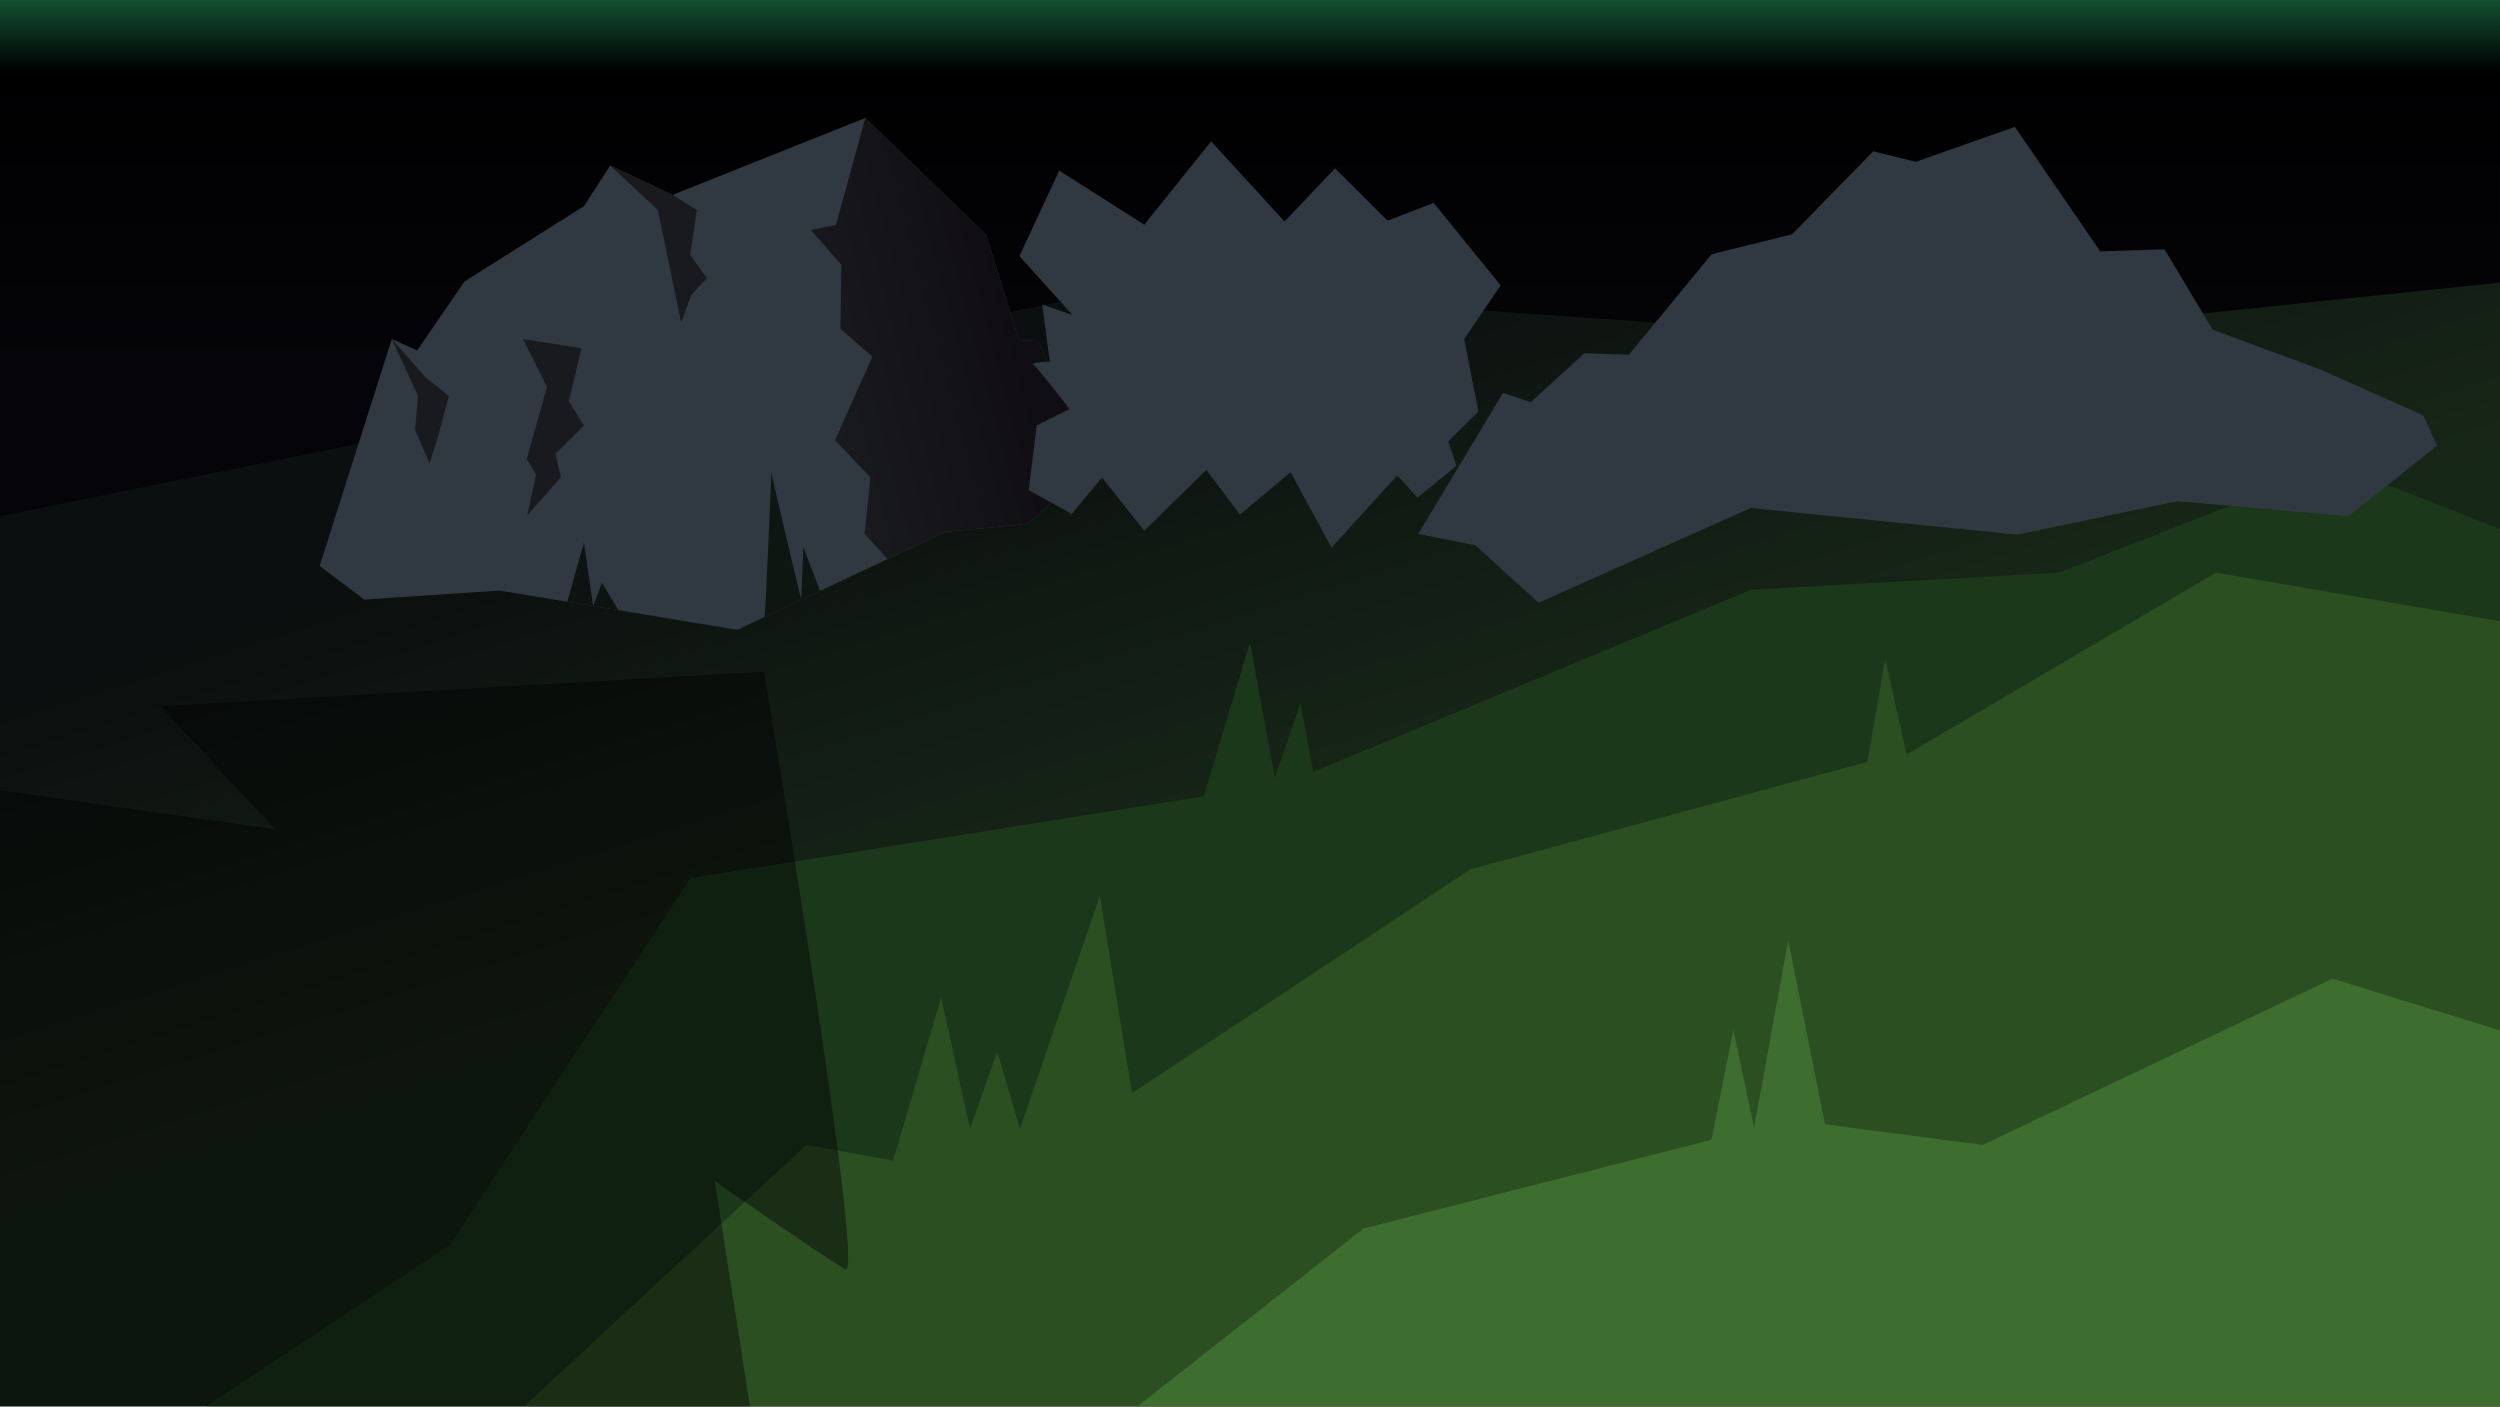
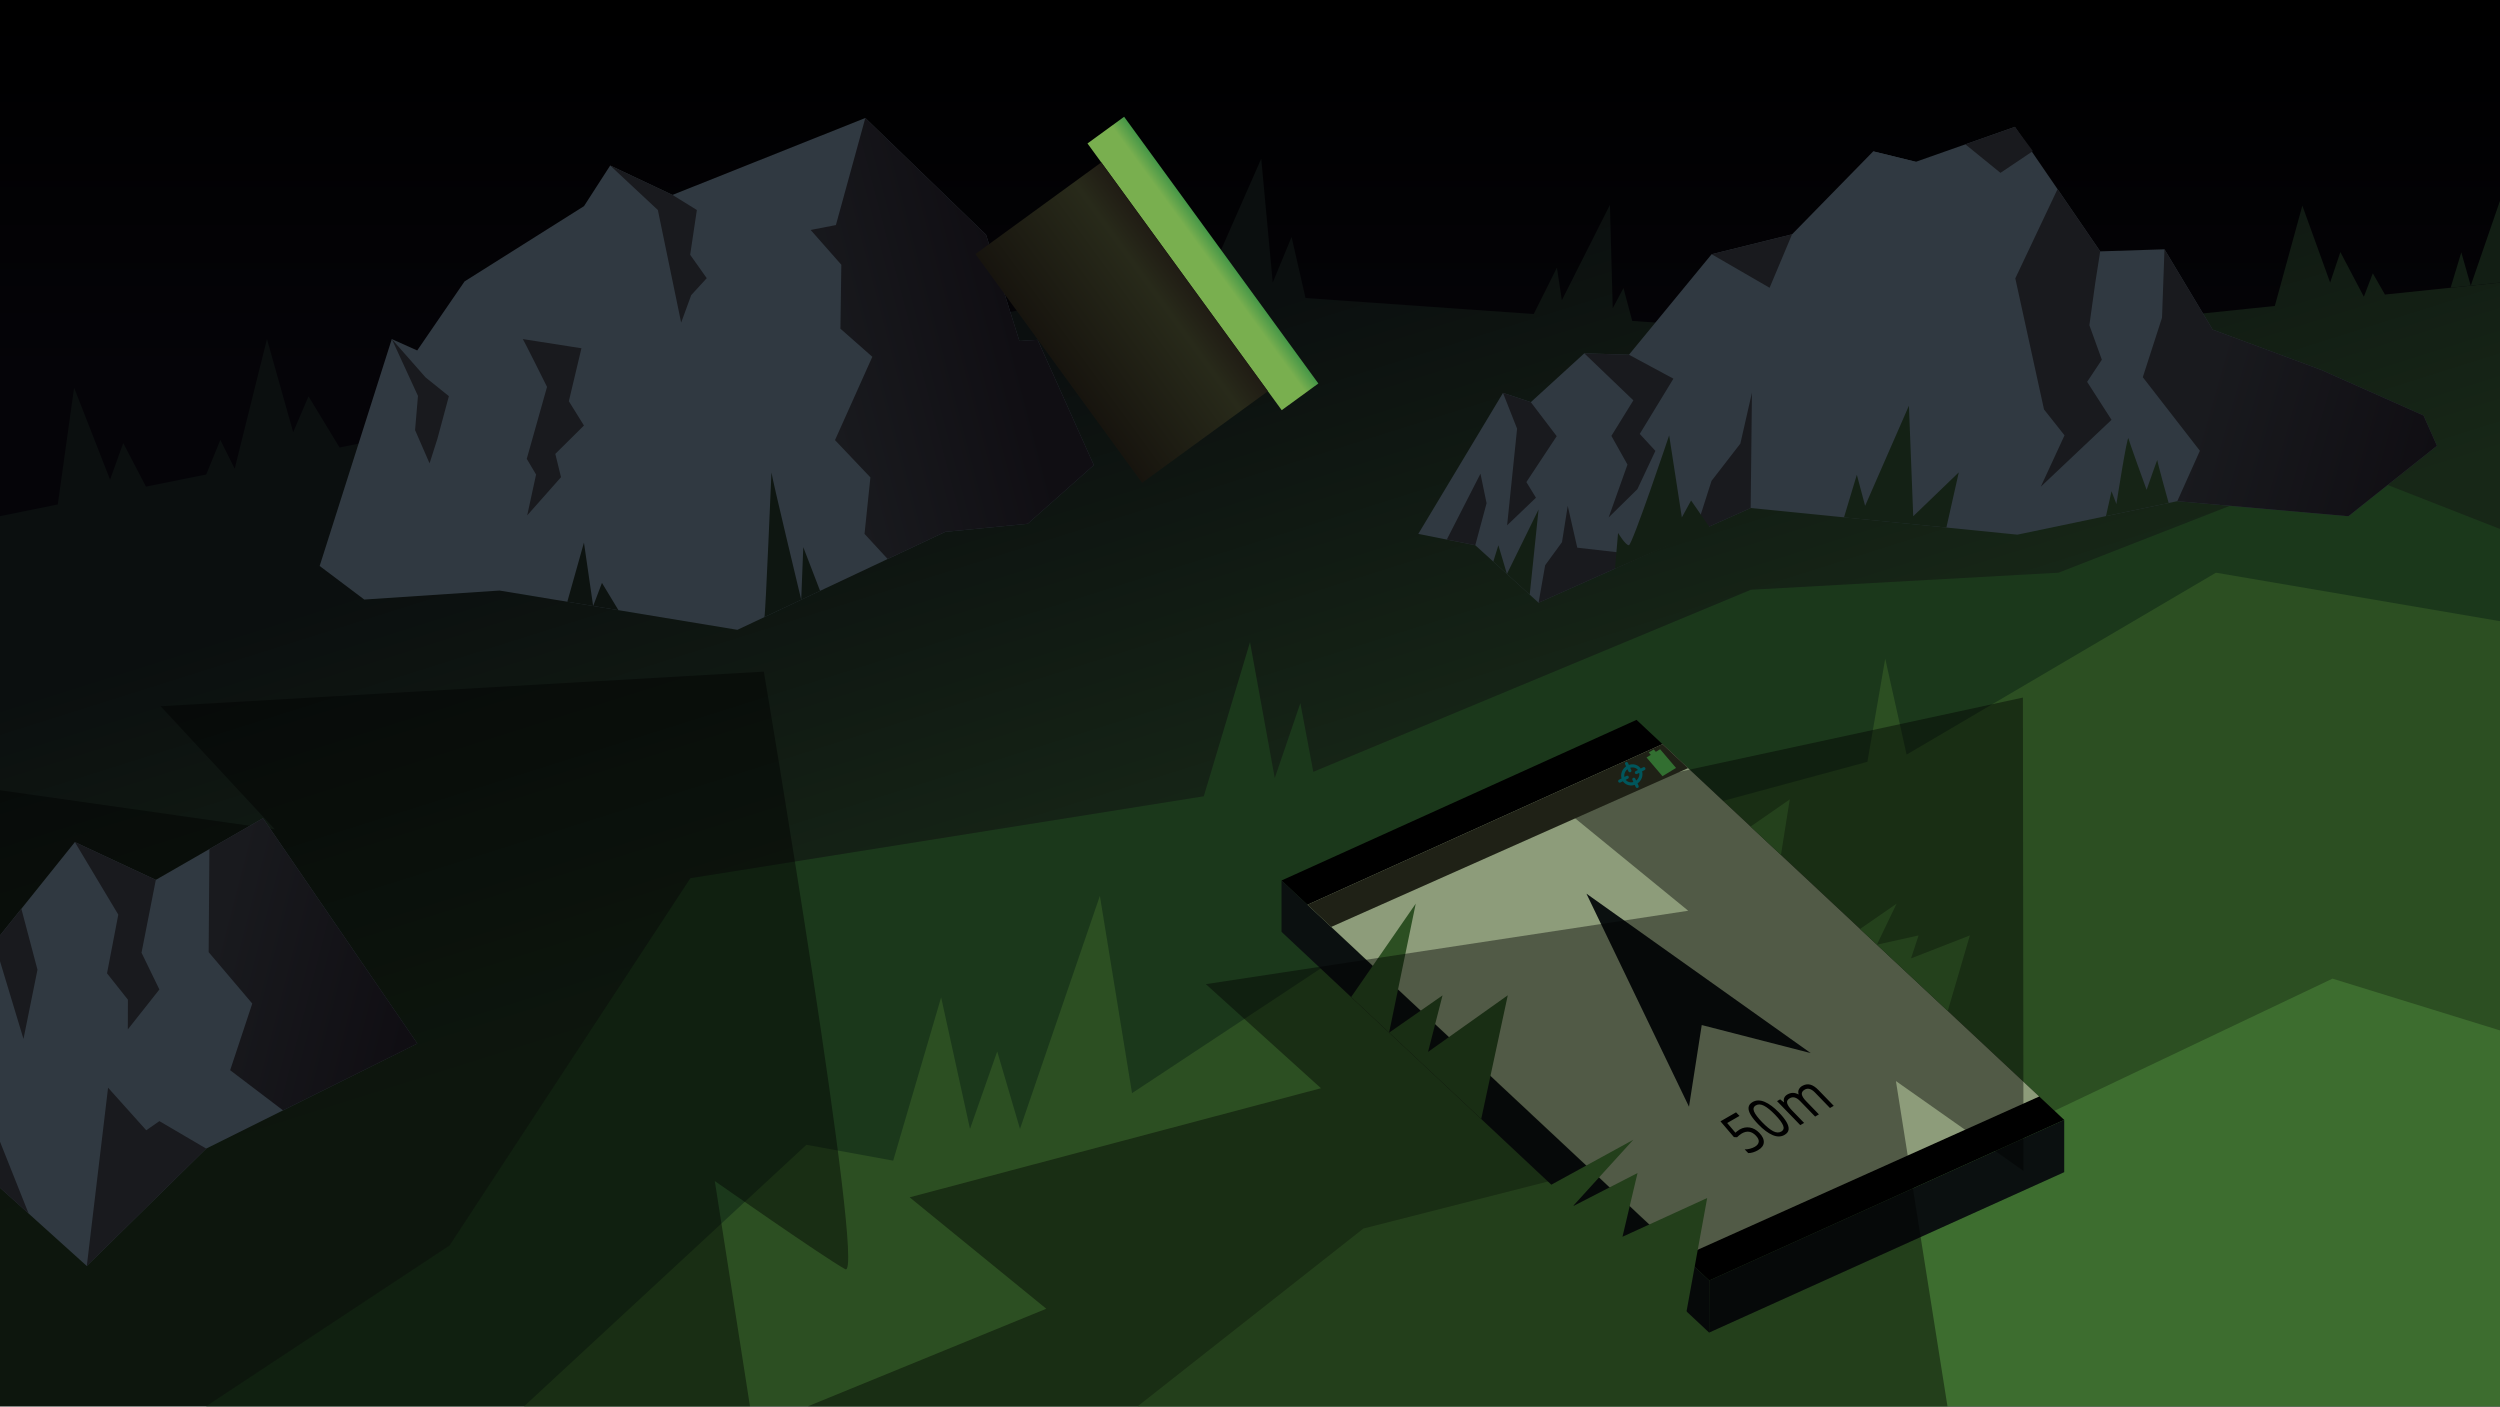
<svg xmlns="http://www.w3.org/2000/svg" xmlns:xlink="http://www.w3.org/1999/xlink" width="1920mm" height="1080mm" viewBox="0 0 1920 1080" version="1.1" id="svg1">
  <defs id="defs1">
+     <linearGradient id="linearGradient67">
+       <stop style="stop-color:#79af4f;stop-opacity:1;" offset="0" id="stop70" />
+       <stop style="stop-color:#79af4f;stop-opacity:1;" offset="0.657" id="stop68" />
+       <stop style="stop-color:#459647;stop-opacity:1;" offset="1" id="stop69" />
+     </linearGradient>
+     <linearGradient id="linearGradient64">
+       <stop style="stop-color:#17140e;stop-opacity:1;" offset="0" id="stop66" />
+       <stop style="stop-color:#282a1a;stop-opacity:1;" offset="0.789" id="stop67" />
+       <stop style="stop-color:#201c14;stop-opacity:1;" offset="0.997" id="stop65" />
+     </linearGradient>
+     <linearGradient id="linearGradient57">
+       <stop style="stop-color:#191a1e;stop-opacity:1;" offset="0" id="stop57" />
+       <stop style="stop-color:#100e13;stop-opacity:1;" offset="1" id="stop58" />
+     </linearGradient>
+     <linearGradient id="linearGradient39">
+       <stop style="stop-color:#191a1e;stop-opacity:1;" offset="0" id="stop40" />
+       <stop style="stop-color:#100e13;stop-opacity:1;" offset="1" id="stop41" />
+     </linearGradient>
    <linearGradient id="linearGradient37">
      <stop style="stop-color:#050408;stop-opacity:1;" offset="0" id="stop37" />
      <stop style="stop-color:#000001;stop-opacity:1;" offset="0.81" id="stop39" />
-       <stop style="stop-color:#124f30;stop-opacity:1;" offset="1" id="stop38" />
+       <stop style="stop-color:#000000;stop-opacity:1;" offset="1" id="stop38" />
    </linearGradient>
    <linearGradient id="linearGradient35">
      <stop style="stop-color:#191a1e;stop-opacity:1;" offset="0" id="stop35" />
      <stop style="stop-color:#100e13;stop-opacity:1;" offset="1" id="stop36" />
    </linearGradient>
    <linearGradient id="linearGradient33">
      <stop style="stop-color:#172717;stop-opacity:1;" offset="0" id="stop33" />
      <stop style="stop-color:#0b0f0f;stop-opacity:1;" offset="1" id="stop34" />
    </linearGradient>
    <linearGradient id="a" x1="132.48" x2="236.64" y1="86.37" y2="86.37" gradientUnits="userSpaceOnUse" xlink:href="#u" />
    <linearGradient id="u">
      <stop stop-color="#17543f" offset="0" id="stop9" />
      <stop stop-color="#176b29" offset="1" id="stop10" />
    </linearGradient>
    <linearGradient id="b" x1="132.48" x2="236.64" y1="86.37" y2="86.37" gradientUnits="userSpaceOnUse" xlink:href="#h" />
    <linearGradient id="h">
      <stop stop-color="#1f7458" offset="0" id="stop11" />
      <stop stop-color="#23a23e" offset="1" id="stop12" />
    </linearGradient>
    <linearGradient id="c" x1="132.48" x2="236.64" y1="86.37" y2="86.37" gradientUnits="userSpaceOnUse" xlink:href="#l" />
    <linearGradient id="l">
      <stop stop-color="#238464" offset="0" id="stop13" />
      <stop stop-color="#26b244" offset="1" id="stop14" />
    </linearGradient>
    <linearGradient id="d" x1="186" x2="186" y1="131.47" y2="146.63" gradientUnits="userSpaceOnUse" xlink:href="#o" />
    <linearGradient id="o">
      <stop stop-color="#131636" offset="0" id="stop1" />
      <stop stop-color="#0f1a48" stop-opacity="0" offset="1" id="stop2" />
    </linearGradient>
    <linearGradient id="e" x1="182.52" x2="182.08" y1="170.54" y2="192.65" gradientUnits="userSpaceOnUse" xlink:href="#q" />
    <linearGradient id="q">
      <stop stop-color="#131636" offset="0" id="stop3" />
      <stop stop-color="#0d2157" stop-opacity="0" offset="1" id="stop4" />
    </linearGradient>
    <linearGradient id="g" x1="172.94" x2="192.1" y1="230.02" y2="221.17" gradientUnits="userSpaceOnUse" xlink:href="#s" />
    <linearGradient id="s">
      <stop stop-color="#480f0f" offset="0" id="stop7" />
      <stop stop-color="#522e0b" offset="1" id="stop8" />
    </linearGradient>
    <linearGradient id="f" x1="182.52" x2="182.52" y1="215.64" y2="222.12" gradientTransform="matrix(1,0,0,1.5443,0,-117.37)" gradientUnits="userSpaceOnUse" xlink:href="#r" />
    <linearGradient id="r">
      <stop stop-color="#1e0a22" offset="0" id="stop5" />
      <stop stop-color="#330f48" stop-opacity="0" offset="1" id="stop6" />
    </linearGradient>
    <linearGradient id="a-9" x1="132.48" x2="236.64" y1="86.37" y2="86.37" gradientUnits="userSpaceOnUse" xlink:href="#u" />
    <linearGradient id="d-7" x1="186" x2="186" y1="131.47" y2="146.63" gradientUnits="userSpaceOnUse" xlink:href="#o" />
    <linearGradient id="e-0" x1="182.52" x2="182.08" y1="170.54" y2="192.65" gradientUnits="userSpaceOnUse" xlink:href="#q" />
    <linearGradient id="g-7" x1="172.94" x2="192.1" y1="230.02" y2="221.17" gradientUnits="userSpaceOnUse" xlink:href="#s" />
    <linearGradient id="f-2" x1="182.52" x2="182.52" y1="215.64" y2="222.12" gradientTransform="matrix(1,0,0,1.5443,0,-117.37)" gradientUnits="userSpaceOnUse" xlink:href="#r" />
    <linearGradient id="d-7-6" x1="186" x2="186" y1="131.47" y2="146.63" gradientUnits="userSpaceOnUse" xlink:href="#o" />
    <linearGradient id="e-0-0" x1="182.52" x2="182.08" y1="170.54" y2="192.65" gradientUnits="userSpaceOnUse" xlink:href="#q" />
    <linearGradient id="g-7-5" x1="172.94" x2="192.1" y1="230.02" y2="221.17" gradientUnits="userSpaceOnUse" xlink:href="#s" />
    <linearGradient id="a-4" x1="132.48" x2="236.64" y1="86.37" y2="86.37" gradientUnits="userSpaceOnUse" xlink:href="#u" />
    <linearGradient id="d-4" x1="186" x2="186" y1="131.47" y2="146.63" gradientUnits="userSpaceOnUse" xlink:href="#o" />
    <linearGradient id="e-4" x1="182.52" x2="182.08" y1="170.54" y2="192.65" gradientUnits="userSpaceOnUse" xlink:href="#q" />
    <linearGradient id="g-0" x1="172.94" x2="192.1" y1="230.02" y2="221.17" gradientUnits="userSpaceOnUse" xlink:href="#s" />
    <linearGradient xlink:href="#linearGradient33" id="linearGradient34" x1="1104.022" y1="607.26" x2="984.107" y2="227.583" gradientUnits="userSpaceOnUse" />
    <linearGradient xlink:href="#linearGradient35" id="linearGradient36" x1="692.035" y1="300.368" x2="816.587" y2="267.528" gradientUnits="userSpaceOnUse" />
    <linearGradient xlink:href="#linearGradient37" id="linearGradient38" x1="1252.16" y1="290.42" x2="1252.16" y2="0" gradientUnits="userSpaceOnUse" />
+     <linearGradient xlink:href="#linearGradient39" id="linearGradient41" x1="1696.228" y1="292.436" x2="1871.579" y2="342.355" gradientUnits="userSpaceOnUse" />
+     <linearGradient xlink:href="#linearGradient57" id="linearGradient58" x1="160.255" y1="740.575" x2="315.799" y2="780.797" gradientUnits="userSpaceOnUse" />
+     <linearGradient xlink:href="#linearGradient64" id="linearGradient66" x1="490.736" y1="707.419" x2="610.282" y2="707.419" gradientUnits="userSpaceOnUse" />
+     <linearGradient xlink:href="#linearGradient67" id="linearGradient69" x1="610.282" y1="707.419" x2="645.097" y2="707.419" gradientUnits="userSpaceOnUse" />
  </defs>
  <g id="layer1">
    <path style="fill:url(#linearGradient38);fill-opacity:1;stroke:none;stroke-width:3.365;stroke-linecap:round;stroke-linejoin:round;stroke-dasharray:none;stroke-opacity:1" d="M 0,0 H 1920 V 217.044 1080 H 0 V 0" id="path33" />
-     <path style="fill:url(#linearGradient34);fill-opacity:1;stroke:none;stroke-width:3.365;stroke-linecap:round;stroke-linejoin:round;stroke-dasharray:none;stroke-opacity:1" d="M 0,396.42 873.751,219.846 1481.999,262.488 1920,217.044 V 1080 H 0 Z" id="path8" />
+     <path id="path8" style="display:inline;fill:url(#linearGradient34);fill-opacity:1;stroke:none;stroke-width:3.365;stroke-linecap:round;stroke-linejoin:round;stroke-dasharray:none;stroke-opacity:1" d="M 968.626 121.895 L 930.584 208.276 L 922.09 169.465 L 907.095 222.184 L 873.751 219.847 L 260.806 343.714 L 236.952 304.406 L 225.161 331.919 L 205.016 260.405 L 180.248 359.994 L 169.233 337.849 L 158.374 364.414 L 112.123 373.761 L 94.649 340.284 L 84.529 368.381 L 56.91 297.749 L 44.381 387.451 L 44.381 387.451 L 0 396.42 L 0 1080 L 1920 1080 L 1920 217.044 L 1831.635 226.212 L 1822.311 209.902 L 1815.44 227.892 L 1797.403 193.584 L 1789.557 217.044 L 1768.203 157.924 L 1747.061 234.987 L 1481.999 262.487 L 1253.551 246.472 L 1246.823 221.209 L 1238.573 236.759 L 1236.415 157.35 L 1199.499 230.608 L 1195.715 205.595 L 1177.875 241.167 L 1002.629 228.881 L 991.932 181.984 L 977.46 217.044 L 968.626 121.895 z " />
    <path style="fill:#1b381b;fill-opacity:1;stroke:none;stroke-width:3.365;stroke-linecap:round;stroke-linejoin:round;stroke-dasharray:none;stroke-opacity:1" d="M 158.36,1080 345.282,956.538 530.194,674.468 924.513,611.541 960,493.192 979.025,597.549 998.677,540 l 9.935,52.756 336.065,-139.825 236.243,-13.1 L 1793.744,356.801 1920,406.266 V 1080 Z" id="path7" />
    <path style="fill:#2c4f22;fill-opacity:1;stroke:none;stroke-width:0.265" d="m 402.509,1080 216.8,-200.804 66.661,12.189 36.824,-125.424 22.163,101.041 20.906,-59.481 17.49,59.481 61.353,-178.962 24.692,151.51 260.076,-171.932 304.674,-82.546 13.705,-79.213 16.419,73.652 L 1701.846,439.831 1920,477.067 V 1080 Z" id="path2" />
    <path style="fill:#3d6d2f;stroke:none;stroke-width:0.265;fill-opacity:1" d="m 873.751,1080 173.33,-136.487 267.381,-68.143 16.782,-84.435 15.879,75.079 26.234,-143.807 28.262,141.307 121.084,15.75 L 1791.353,751.603 1920,791.365 V 1080" id="path1" />
    <path id="path6" style="fill:#000000;fill-opacity:1;stroke:#000000;stroke-width:4.113;stroke-linecap:round;stroke-linejoin:round;stroke-dasharray:none;stroke-opacity:1" d="m 2130.1,120.405 c -21.532,0 -43.064,5.57 -62.357,16.709 -38.586,22.278 -61.226,65.247 -62.357,106.802 -2.502,91.907 70.311,177.025 124.714,247.221 60.184,-74.224 128.365,-154.109 124.713,-247.221 -1.582,-40.342 -23.77,-84.524 -62.356,-106.802 -19.293,-11.139 -40.825,-16.709 -62.357,-16.709 z m 0,54.476 c 38.127,2e-5 69.035,30.908 69.035,69.035 0,38.127 -30.908,69.035 -69.035,69.035 -38.127,-2e-5 -69.035,-30.908 -69.035,-69.035 0,-38.127 30.908,-69.035 69.035,-69.035 z" />
-     <g id="g13" transform="matrix(1.184265,0,0,1.184265,-196.9626,-95.7519)">
+     <g id="g13" transform="matrix(1.184265,0,0,1.184265,-196.9626,-95.7519)" style="display:inline">
      <path style="fill:#303941;fill-opacity:1;stroke:none;stroke-width:3.365;stroke-linecap:round;stroke-linejoin:round;stroke-dasharray:none;stroke-opacity:1" d="m 373.618,447.891 46.781,-147.15 16.476,7.392 30.703,-44.773 77.469,-48.827 16.98,-26.345 40.389,19.071 125.067,-49.892 78.303,75.724 21.602,68.872 11.842,-0.707 36.437,81.211 -42.877,38.055 -53.441,5.237 -134.842,63.536 -154.257,-25.469 -87.711,5.837 z" id="path9" />
      <path style="fill:url(#linearGradient36);fill-opacity:1;stroke:none;stroke-width:3.365;stroke-linecap:round;stroke-linejoin:round;stroke-dasharray:none;stroke-opacity:1" d="m 727.483,157.368 -19.083,69.441 -16.365,3.175 19.881,22.567 -0.577,41.465 20.682,18.229 -24.207,54.032 22.961,24.162 -3.812,36.649 15.017,16.279 37.37,-17.609 53.441,-5.237 42.877,-38.055 -36.437,-81.211 -11.842,0.707 L 805.786,233.092 727.483,157.368" id="path10" />
      <path style="fill:#191a1e;fill-opacity:1;stroke:none;stroke-width:3.365;stroke-linecap:round;stroke-linejoin:round;stroke-dasharray:none;stroke-opacity:1" d="m 562.028,188.189 30.91,28.855 15.106,73.037 6.544,-17.86 10.055,-10.97 -10.745,-15.167 4.337,-29.039 -15.819,-9.784 z" id="path11" />
      <path style="fill:#191a1e;fill-opacity:1;stroke:none;stroke-width:3.365;stroke-linecap:round;stroke-linejoin:round;stroke-dasharray:none;stroke-opacity:1" d="m 420.4,300.741 16.971,36.879 -1.879,22.151 9.399,21.575 5.071,-15.905 7.461,-27.684 -15.099,-12.137 z" id="path12" />
      <path style="fill:#191a1e;fill-opacity:1;stroke:none;stroke-width:3.365;stroke-linecap:round;stroke-linejoin:round;stroke-dasharray:none;stroke-opacity:1" d="m 505.335,300.741 c 0.303,0 15.733,31.01 15.733,31.01 l -13.148,46.66 6.04,10.182 -5.754,26.492 21.931,-24.774 -3.7,-15.101 18.576,-18.409 -9.796,-15.758 8.165,-34.346 z" id="path13" />
    </g>
    <path style="fill:#0d1310;fill-opacity:1;stroke:none;stroke-width:3.985;stroke-linecap:round;stroke-linejoin:round;stroke-dasharray:none;stroke-opacity:1" d="m 435.694,462.138 12.783,-45.438 7.059,48.715 6.772,-17.757 12.657,20.965" id="path31" />
    <path style="fill:#0e1611;fill-opacity:1;stroke:none;stroke-width:3.985;stroke-linecap:round;stroke-linejoin:round;stroke-dasharray:none;stroke-opacity:1" d="m 587.046,473.931 c 0.886,-0.418 5.455,-113.777 5.455,-111.059 0,2.718 22.833,97.73 22.833,97.73 l 1.579,-40.391 12.912,33.563 z" id="path32" />
    <path style="fill:#303941;fill-opacity:1;stroke:none;stroke-width:3.365;stroke-linecap:round;stroke-linejoin:round;stroke-dasharray:none;stroke-opacity:1" d="m 1089.251,410.026 65.047,-108.262 21.361,7.096 41.077,-37.503 34.295,1.078 63.491,-77.186 61.789,-15.303 62.315,-63.711 32.729,8.024 76.066,-26.825 65.534,95.622 49.364,-1.599 37.024,61.708 83.345,30.942 78.594,34.996 10.298,23.253 -68.03,54.109 -131.382,-11.555 -122.81,25.702 -204.841,-20.453 -162.89,72.734 -48.612,-44.148 z" id="path39" />
-     <path style="fill:#303941;fill-opacity:1;stroke:none;stroke-width:3.365;stroke-linecap:round;stroke-linejoin:round;stroke-dasharray:none;stroke-opacity:1" d="m 846.346,366.724 32.428,40.801 47.721,-46.622 25.74,34.251 38.977,-32.433 31.416,57.905 50.444,-55.568 15.645,17.125 29.732,-24.417 -6.176,-18.751 23.145,-23.01 -10.928,-55.638 27.995,-41.271 -51.456,-63.282 -35.343,13.655 -40.463,-40.17 -38.677,40.843 -56.386,-61.572 -51.36,64.001 -65.332,-41.536 -30.544,65.664 40.919,45.346 -23.382,-8.209 5.772,43.922 c 0,0 -15.754,0.273 -12.455,2.455 3.299,2.182 27.663,34.042 27.663,34.042 l -25.209,12.432 -6.198,49.751 33.042,18.257 z" id="path40" />
    <path style="fill:#000000;fill-opacity:0.422;stroke:none;stroke-width:5.782;stroke-linecap:round;stroke-linejoin:round;stroke-dasharray:none;stroke-opacity:1" d="M 0,1080 V 606.897 l 211.055,30.027 -87.723,-94.557 463.31,-26.563 c 0,0 78.994,468.016 62.512,458.933 -16.483,-9.083 -100.183,-67.694 -100.183,-67.694 L 575.973,1080 Z" id="path41" />
+     <path style="fill:#191a1e;fill-opacity:1;stroke:none;stroke-width:0.265" d="m 1154.298,301.764 10.827,27.464 -7.66,74.216 22.145,-21.201 -7.344,-12.016 23.288,-35.244 -19.894,-26.123 z" id="path3" />
+     <path style="fill:#191a1e;fill-opacity:1;stroke:none;stroke-width:0.265" d="m 1216.736,271.356 37.682,36.12 -16.872,27.293 12.354,22.032 -14.452,40.576 22.064,-21.681 13.824,-29.424 -12.003,-13.019 25.849,-42.43 -34.151,-18.388 z" id="path4" />
+     <path style="fill:#191a1e;fill-opacity:1;stroke:none;stroke-width:0.265" d="m 1314.522,195.248 44.525,25.771 17.264,-41.074 -61.789,15.303" id="path5" />
+     <g id="g41" transform="translate(89.21901,-6.545378)">
+       <rect style="fill:#000000;fill-opacity:1;stroke:none;stroke-width:2.444;stroke-dasharray:none" id="rect41" width="299.233" height="449.757" x="122.048" y="1073.194" transform="matrix(0.9110735,-0.412244,0.7303494,0.6830737,0,0)" />
+       <path style="display:inline;fill:#0b1010;fill-opacity:1;stroke:none;stroke-width:3.265;stroke-dasharray:none" d="m 895.001,682.757 v 39.449 l 328.381,307.772 0.099,-40.004" id="path42" />
+       <path style="fill:#0b1010;fill-opacity:1;stroke:none;stroke-width:3.265;stroke-dasharray:none" d="m 1496.104,866.617 10e-5,40.163 -272.722,123.198 0.099,-40.004 z" id="path43" />
+       <path style="display:inline;fill:#8d9c7a;fill-opacity:1;stroke:none;stroke-width:50;stroke-dasharray:none" d="m 914.937,701.402 272.623,-123.357 289.337,270.608 -273.352,122.675 z" id="path44" />
+       <path id="path45" style="fill:#0b1010;fill-opacity:1;stroke:none;stroke-width:3.265;stroke-dasharray:none" d="m 1129.15,692.86 78.789,163.655 9.776,-62.731 83.741,21.555 z" />
+       <path style="fill:#2c4f22;fill-opacity:1;stroke:none;stroke-width:50;stroke-dasharray:none" d="m 1037.662,765.749 49.624,-71.746 -20.459,99.081 41.036,-28.621 -11.123,43.404 61.237,-43.49 -20.405,95.013 z" id="path47" transform="translate(-89.21901,6.545378)" />
+       <path style="fill:#3e7131;fill-opacity:1;stroke:none;stroke-width:50;stroke-dasharray:none" d="m 1344.455,634.795 30.073,-20.846 -6.756,42.654 60.757,56.824 28.059,-19.424 -15.133,31.513 32.024,-7.115 -5.804,17.628 45.203,-17.628 -16.993,58.022 z" id="path48" transform="translate(-89.21901,6.545378)" />
+       <path d="m 1190.629,910.282 63.742,-34.946 -46.483,51.121 49.739,-25.58 -11.569,48.949 65.059,-29.763 -16.046,88.104 z" style="fill:#3d6d2f;fill-opacity:1;stroke:none;stroke-width:50;stroke-dasharray:none" id="path1-7" transform="translate(-89.21901,6.545378)" />
+     </g>
+     <path style="fill:#303941;fill-opacity:1;stroke:none;stroke-width:0.265" d="m 1438.626,116.234 4.186,20.398 -12.136,30.82 12.954,43.433 -20.545,47.472 7.601,12.855 32.482,-31.44 17.247,-43.498 -13.731,-23.457 4.672,-48.56 z" id="path14" />
+     <path style="fill:#191a1e;fill-opacity:1;stroke:none;stroke-width:0.265" d="m 1509.388,110.845 26.968,21.914 24.893,-16.704 -13.828,-18.623 z" id="path15" />
+     <path style="fill:#191a1e;fill-opacity:1;stroke:none;stroke-width:0.265" d="m 1580.188,145.244 -32.437,68.548 22.046,100.657 15.756,19.893 -18.221,39.438 54.318,-51.35 -18.736,-29.174 11.303,-16.99 -9.578,-26.502 4.549,-32.72 3.768,-23.988 z" id="path16" />
+     <path style="fill:url(#linearGradient41);fill-opacity:1;stroke:none;stroke-width:0.265" d="m 1662.319,191.457 -1.885,52.518 -14.767,45.713 43.846,56.517 -17.345,38.705 131.382,11.555 68.03,-54.109 -10.298,-23.253 -78.594,-34.996 -83.345,-30.942 z" id="path17" />
+     <path style="fill:#191a1e;fill-opacity:1;stroke:none;stroke-width:0.265" d="m 1301.659,409.295 12.797,-39.997 22.139,-28.625 8.901,-39.124 -0.98,88.609 z" id="path18" />
+     <path style="fill:#191a1e;fill-opacity:1;stroke:none;stroke-width:0.265" d="m 1133.014,418.744 8.678,-32.279 -4.698,-22.667 -25.861,50.586 z" id="path19" />
+     <path style="fill:#191a1e;fill-opacity:1;stroke:none;stroke-width:0.265" d="m 1181.626,462.892 5.056,-28.793 12.927,-17.723 4.411,-27.889 7.329,32.14 51.721,5.899 -81.445,36.367" id="path20" />
+     <path style="fill:#121e14;fill-opacity:1;stroke:none;stroke-width:0.265" d="m 1882.077,220.978 8.201,-27.16 7.261,25.555 22.461,-65.184 v 62.854 z" id="path24" />
+     <path style="fill:#000000;fill-opacity:0.424;stroke:none;stroke-width:3.265;stroke-dasharray:none" d="m 1553.589,535.733 0.452,363.527 L 1456.064,830.254 1495.654,1080 H 620.531 l 183.022,-74.893 -104.948,-85.571 315.9,-83.778 -88.419,-79.937 370.461,-56.377 -104.685,-85.555 361.725,-78.155" id="path26" />
+     <path style="fill:#142115;fill-opacity:1;stroke:none;stroke-width:3.265;stroke-dasharray:none" d="m 1416.179,397.377 9.874,-32.779 6.359,23.889 33.637,-76.91 3.312,84.888 34.987,-33.685 -9.523,42.387 z" id="path27" />
+     <path style="fill:#131f14;fill-opacity:1;stroke:none;stroke-width:3.265;stroke-dasharray:none" d="m 1146.855,431.314 3.906,-12.57 6.559,22.074 24.306,-49.547 -6.799,65.446 z" id="path28" />
+     <path style="fill:#131f14;fill-opacity:1;stroke:none;stroke-width:3.265;stroke-dasharray:none" d="m 1240.32,436.684 2.352,-27.389 c 0,0 5.695,9.449 8.288,9.449 2.593,0 30.958,-84.377 30.958,-84.377 l 9.74,63.011 7.099,-12.993 14.379,20.782 z" id="path29" />
+     <path style="fill:#162416;fill-opacity:1;stroke:none;stroke-width:3.265;stroke-dasharray:none" d="m 1617.394,396.372 4.255,-19.112 3.741,9.841 c 0,0 8.428,-53.945 9.276,-50.402 0.848,3.543 13.939,39.504 13.939,39.504 0,0 8.371,-24.089 8.217,-22.868 -0.153,1.221 8.716,32.961 8.716,32.961 z" id="path30" />
+     <path style="fill:#303941;fill-opacity:1;stroke:none;stroke-width:50;stroke-dasharray:none" d="M 0,718.4 57.491,646.723 119.675,675.739 201.953,628.395 320.511,801.435 158.36,882.115 66.66,972.286 0,912.189 Z" id="path49" />
+     <path style="fill:#191a1e;fill-opacity:1;stroke:none;stroke-width:50;stroke-dasharray:none" d="m 57.491,646.723 33.355,55.718 -8.648,45.079 16.032,20.239 -0.062,22.823 24.241,-30.666 -13.726,-28.232 10.993,-55.945 -62.184,-29.016" id="path50" />
+     <path style="fill:url(#linearGradient58);fill-opacity:1;stroke:none;stroke-width:50;stroke-dasharray:none" d="m 160.814,652.067 -0.559,79.192 33.484,39.477 -16.975,51.183 40.602,30.836 103.144,-51.321 -118.558,-173.04 -41.139,23.672" id="path51" />
+     <path style="fill:#191a1e;fill-opacity:1;stroke:none;stroke-width:50;stroke-dasharray:none" d="m 66.66,972.286 16.341,-136.932 29.316,32.695 10.092,-7.024 35.951,21.09 z" id="path52" />
+     <path style="fill:#191a1e;fill-opacity:1;stroke:none;stroke-width:50;stroke-dasharray:none" d="M 16.406,697.946 28.784,744.739 18.036,797.902 0,738.21 v -19.809 z" id="path53" />
+     <path style="fill:#191a1e;fill-opacity:1;stroke:none;stroke-width:50;stroke-dasharray:none" d="M 0,876.785 21.986,932.01 0,912.189 Z" id="path54" />
+     <path style="fill:#1f2116;fill-opacity:1;stroke:none;stroke-width:50;stroke-dasharray:none" d="m 1004.156,694.857 272.623,-123.357 19.692,18.417 -274.118,121.959 -18.197,-17.019" id="path55" />
+     <path id="rect55" style="fill:#326f31;fill-opacity:1;stroke:none;stroke-width:39.527;stroke-dasharray:none" d="m 1266.258,577.901 1.573,1.846 -3.286,1.998 12.236,14.366 10.422,-6.336 -12.236,-14.366 -3.286,1.998 -1.572,-1.846 z" />
+     <path id="path57-3" style="fill:none;fill-opacity:1;stroke:#00565c;stroke-width:2.402;stroke-linecap:round;stroke-dasharray:none;stroke-opacity:1" d="m 1243.953,599.908 5.769,-2.975 m 5.071,1.538 2.559,5.502 m -0.605,-10.663 5.769,-2.975 m -13.331,-3.917 2.559,5.502 m 7.887,-0.097 a 6.687,7.236 48.312 0 1 -3.56,9.399 6.687,7.236 48.312 0 1 -9.235,-2.802 6.687,7.236 48.312 0 1 3.56,-9.399 6.687,7.236 48.312 0 1 9.235,2.802 z" />
+     <text xml:space="preserve" style="font-style:normal;font-variant:normal;font-weight:normal;font-stretch:normal;font-size:42.333px;font-family:Rubik;-inkscape-font-specification:Rubik;fill:#000000;fill-opacity:1;stroke:none;stroke-width:3;stroke-linecap:round;stroke-dasharray:none;stroke-opacity:1" x="391.269" y="1312.149" id="text57" transform="matrix(0.7899312,-0.4553477,0.7868314,0.8123721,0,0)">
+       <tspan id="tspan57" style="font-style:normal;font-variant:normal;font-weight:normal;font-stretch:normal;font-size:42.333px;font-family:Rubik;-inkscape-font-specification:Rubik;fill:#000000;stroke:none;stroke-width:3" x="391.269" y="1312.149">50m</tspan>
+     </text>
+     <rect style="fill:url(#linearGradient69);fill-opacity:1;stroke:none;stroke-width:3;stroke-linecap:round;stroke-dasharray:none;stroke-opacity:1" id="rect58" width="34.815" height="253.402" x="610.282" y="580.718" transform="rotate(-36.0634)" />
+     <rect style="fill:url(#linearGradient66);fill-opacity:1;stroke:none;stroke-width:3;stroke-linecap:round;stroke-dasharray:none;stroke-opacity:1" id="rect59" width="119.545" height="217.4" x="490.736" y="598.719" transform="rotate(-36.0634)" />
  </g>
</svg>
